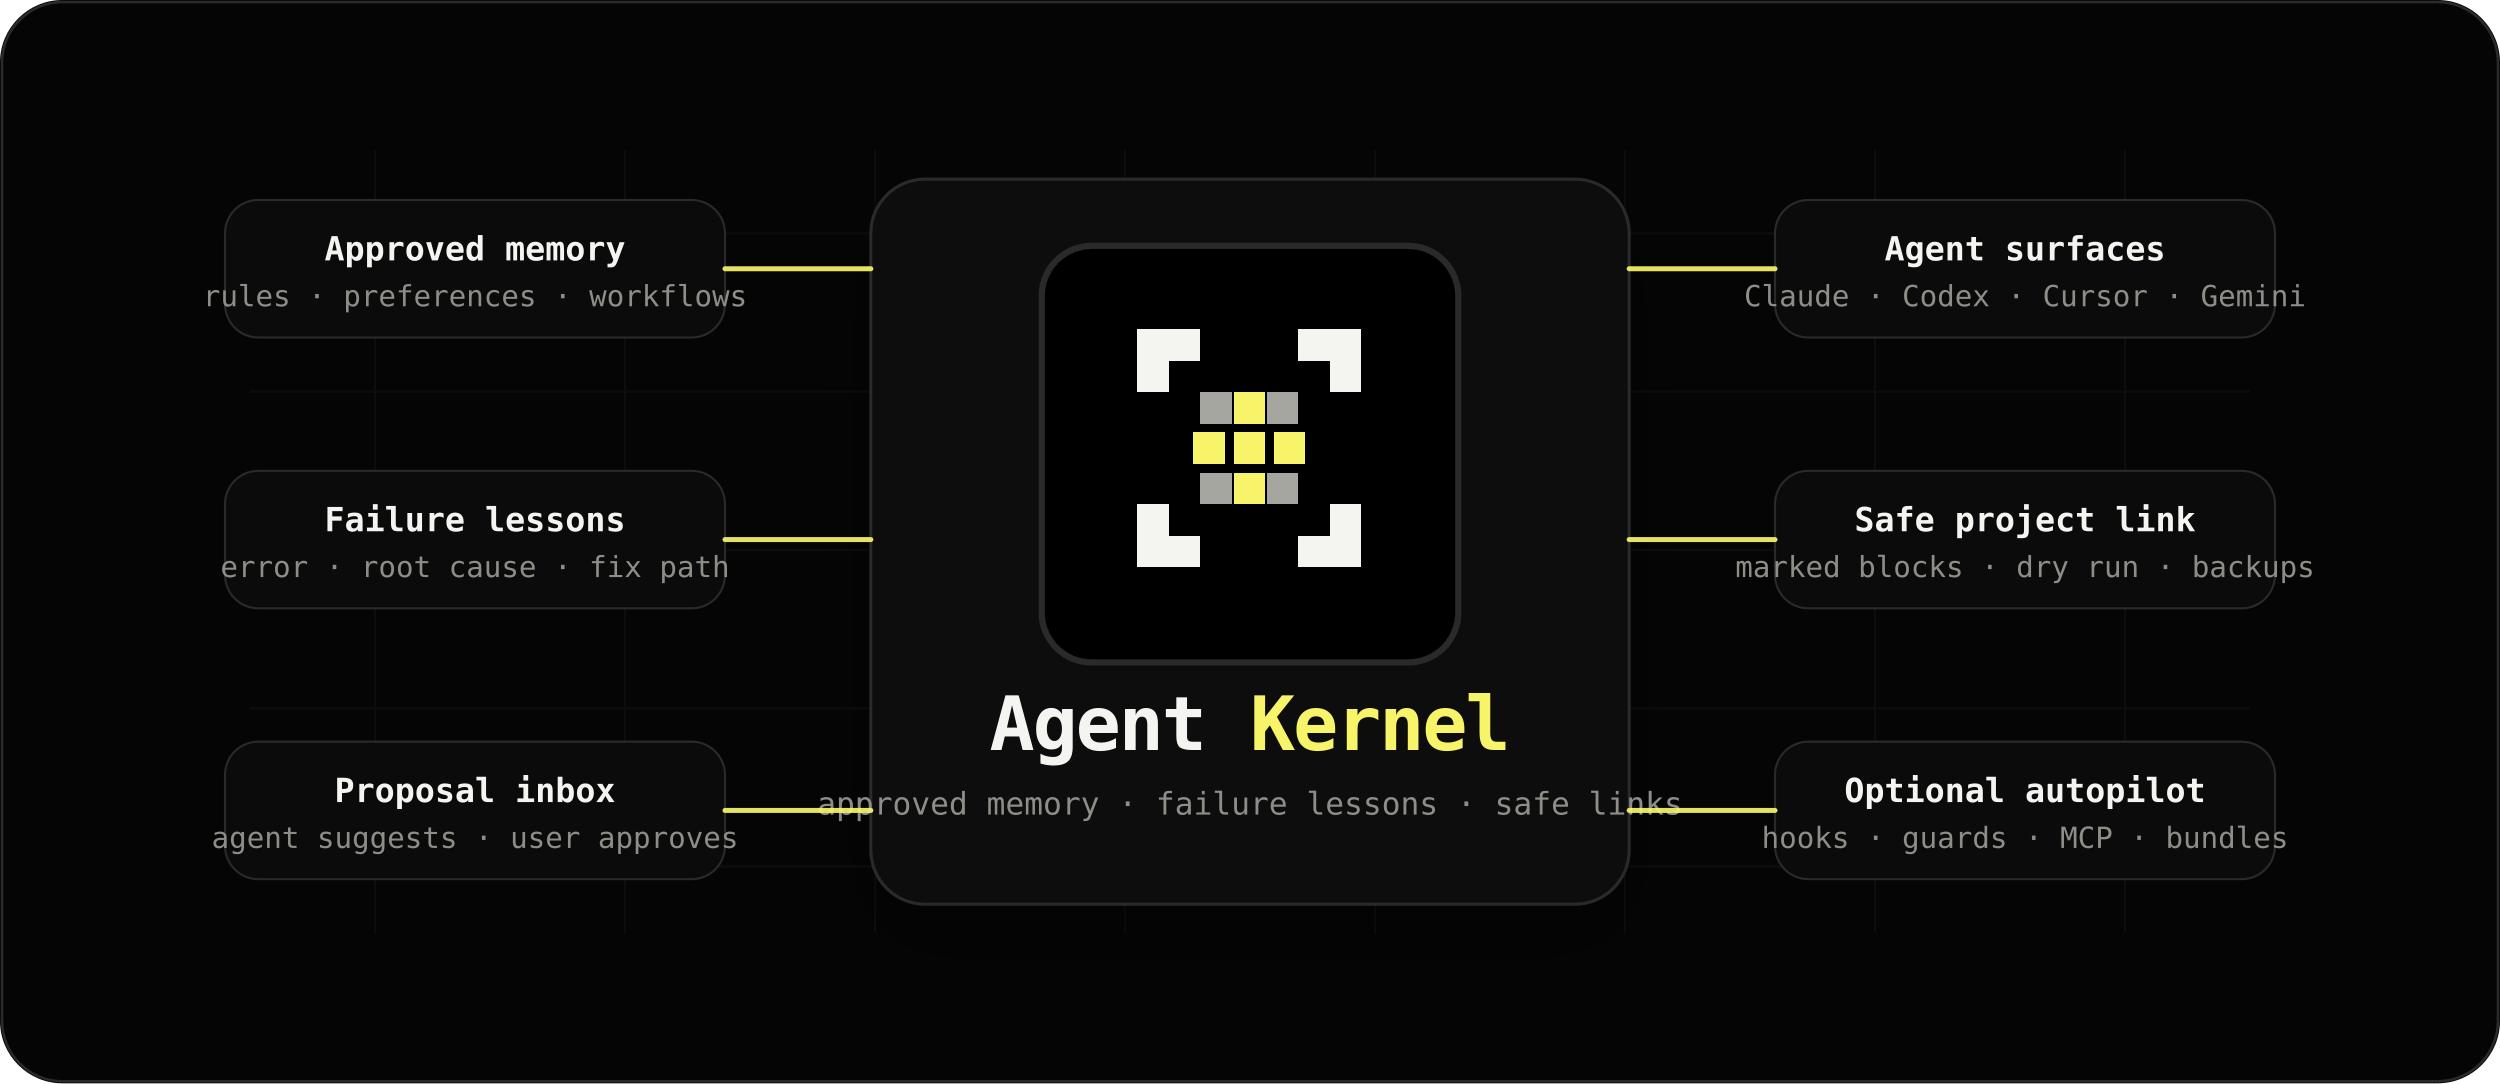
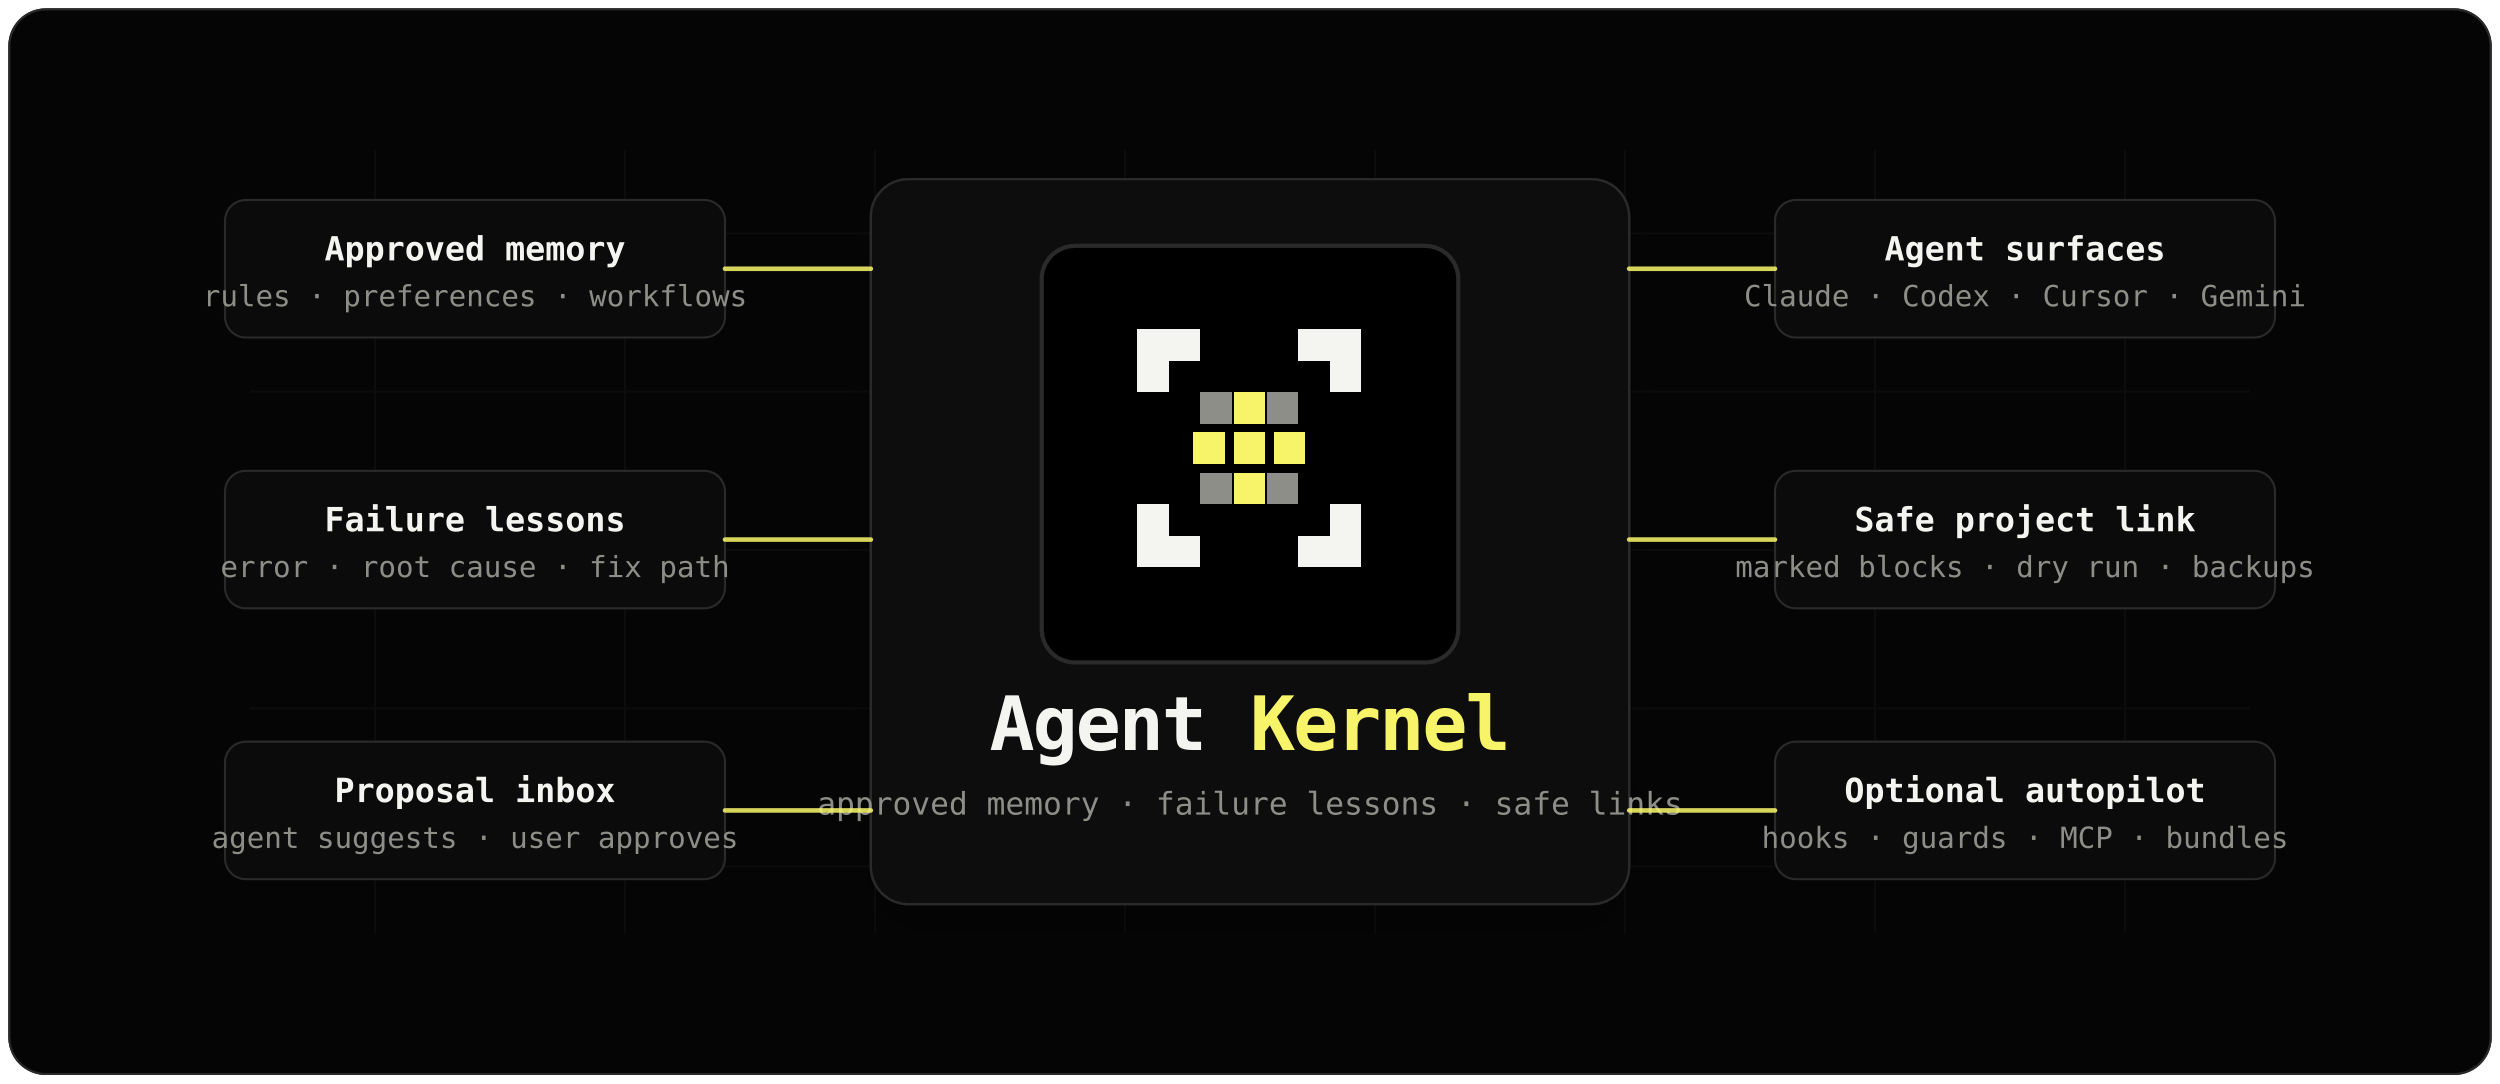
<svg xmlns="http://www.w3.org/2000/svg" width="1200" height="520" viewBox="0 0 1200 520" role="img" aria-labelledby="title desc">
  <defs>
    <style>
      .mono { font-family: 'JetBrains Mono', ui-monospace, SFMono-Regular, Menlo, Monaco, Consolas, monospace; }
    </style>
    <filter id="softShadow" x="-20%" y="-20%" width="140%" height="140%">
-       <feDropShadow dx="0" dy="18" stdDeviation="18" flood-color="#000000" flood-opacity="0.30" />
+       <feDropShadow dx="0" dy="12" stdDeviation="12" flood-color="#000000" flood-opacity="0.22" />
    </filter>
  </defs>
-   <rect width="1200" height="520" rx="30" fill="#050505" />
-   <rect x="1" y="1" width="1198" height="518" rx="29" fill="none" stroke="#2A2A2A" stroke-width="1.2" />
-   <g opacity="0.22" stroke="#2A2A2A" stroke-width="1">
+   <rect x="4" y="4" width="1192" height="512" rx="18" fill="#050505" />
+   <rect x="4.5" y="4.5" width="1191" height="511" rx="17.5" fill="none" stroke="#2A2A2A" stroke-width="1" />
+   <g opacity="0.18" stroke="#2A2A2A" stroke-width="1">
    <path d="M120 112h960M120 188h960M120 264h960M120 340h960M120 416h960" />
    <path d="M180 72v376M300 72v376M420 72v376M540 72v376M660 72v376M780 72v376M900 72v376M1020 72v376" />
  </g>
  <g filter="url(#softShadow)">
-     <rect x="418" y="86" width="364" height="348" rx="26" fill="#0B0B0B" stroke="#2A2A2A" stroke-width="1.5" />
-     <rect x="500" y="118" width="200" height="200" rx="24" fill="#050505" stroke="#2A2A2A" stroke-width="3" />
+     <rect x="418" y="86" width="364" height="348" rx="18" fill="#0B0B0B" stroke="#2A2A2A" stroke-width="1.2" />
+     <rect x="500" y="118" width="200" height="200" rx="16" fill="#050505" stroke="#2A2A2A" stroke-width="2" />
    <g shape-rendering="crispEdges" transform="translate(546 158) scale(.84)">
      <rect x="0" y="0" width="18" height="18" fill="#F4F4F1" />
      <rect x="18" y="0" width="18" height="18" fill="#F4F4F1" />
      <rect x="92" y="0" width="18" height="18" fill="#F4F4F1" />
      <rect x="110" y="0" width="18" height="18" fill="#F4F4F1" />
      <rect x="0" y="18" width="18" height="18" fill="#F4F4F1" />
      <rect x="110" y="18" width="18" height="18" fill="#F4F4F1" />
      <rect x="0" y="100" width="18" height="18" fill="#F4F4F1" />
      <rect x="110" y="100" width="18" height="18" fill="#F4F4F1" />
      <rect x="0" y="118" width="18" height="18" fill="#F4F4F1" />
      <rect x="18" y="118" width="18" height="18" fill="#F4F4F1" />
      <rect x="92" y="118" width="18" height="18" fill="#F4F4F1" />
      <rect x="110" y="118" width="18" height="18" fill="#F4F4F1" />
-       <rect x="36" y="36" width="18" height="18" fill="#A6A6A0" />
-       <rect x="74" y="36" width="18" height="18" fill="#A6A6A0" />
-       <rect x="36" y="82" width="18" height="18" fill="#A6A6A0" />
-       <rect x="74" y="82" width="18" height="18" fill="#A6A6A0" />
+       <rect x="36" y="36" width="18" height="18" fill="#8E8E88" />
+       <rect x="74" y="36" width="18" height="18" fill="#8E8E88" />
+       <rect x="36" y="82" width="18" height="18" fill="#8E8E88" />
+       <rect x="74" y="82" width="18" height="18" fill="#8E8E88" />
      <rect x="55" y="59" width="18" height="18" fill="#F8F46A" />
      <rect x="55" y="36" width="18" height="18" fill="#F8F46A" />
      <rect x="55" y="82" width="18" height="18" fill="#F8F46A" />
      <rect x="32" y="59" width="18" height="18" fill="#F8F46A" />
      <rect x="78" y="59" width="18" height="18" fill="#F8F46A" />
    </g>
    <g class="mono" text-anchor="middle">
      <text x="600" y="360" font-size="36" font-weight="650" fill="#F4F4F1" letter-spacing="-1">Agent <tspan fill="#F8F46A">Kernel</tspan>
      </text>
      <text x="600" y="391" font-size="15" font-weight="400" fill="#8E8E88">approved memory · failure lessons · safe links</text>
    </g>
  </g>
  <g class="mono" font-size="14">
    <g transform="translate(108 96)">
-       <rect width="240" height="66" rx="16" fill="#0B0B0B" stroke="#2A2A2A" />
+       <rect width="240" height="66" rx="10" fill="#0B0B0B" stroke="#2A2A2A" />
      <text x="120" y="29" text-anchor="middle" font-size="16" font-weight="650" fill="#F4F4F1">Approved memory</text>
      <text x="120" y="51" text-anchor="middle" fill="#8E8E88">rules · preferences · workflows</text>
    </g>
    <g transform="translate(108 226)">
-       <rect width="240" height="66" rx="16" fill="#0B0B0B" stroke="#2A2A2A" />
+       <rect width="240" height="66" rx="10" fill="#0B0B0B" stroke="#2A2A2A" />
      <text x="120" y="29" text-anchor="middle" font-size="16" font-weight="650" fill="#F4F4F1">Failure lessons</text>
      <text x="120" y="51" text-anchor="middle" fill="#8E8E88">error · root cause · fix path</text>
    </g>
    <g transform="translate(108 356)">
-       <rect width="240" height="66" rx="16" fill="#0B0B0B" stroke="#2A2A2A" />
+       <rect width="240" height="66" rx="10" fill="#0B0B0B" stroke="#2A2A2A" />
      <text x="120" y="29" text-anchor="middle" font-size="16" font-weight="650" fill="#F4F4F1">Proposal inbox</text>
      <text x="120" y="51" text-anchor="middle" fill="#8E8E88">agent suggests · user approves</text>
    </g>
    <g transform="translate(852 96)">
-       <rect width="240" height="66" rx="16" fill="#0B0B0B" stroke="#2A2A2A" />
+       <rect width="240" height="66" rx="10" fill="#0B0B0B" stroke="#2A2A2A" />
      <text x="120" y="29" text-anchor="middle" font-size="16" font-weight="650" fill="#F4F4F1">Agent surfaces</text>
      <text x="120" y="51" text-anchor="middle" fill="#8E8E88">Claude · Codex · Cursor · Gemini</text>
    </g>
    <g transform="translate(852 226)">
-       <rect width="240" height="66" rx="16" fill="#0B0B0B" stroke="#2A2A2A" />
+       <rect width="240" height="66" rx="10" fill="#0B0B0B" stroke="#2A2A2A" />
      <text x="120" y="29" text-anchor="middle" font-size="16" font-weight="650" fill="#F4F4F1">Safe project link</text>
      <text x="120" y="51" text-anchor="middle" fill="#8E8E88">marked blocks · dry run · backups</text>
    </g>
    <g transform="translate(852 356)">
-       <rect width="240" height="66" rx="16" fill="#0B0B0B" stroke="#2A2A2A" />
+       <rect width="240" height="66" rx="10" fill="#0B0B0B" stroke="#2A2A2A" />
      <text x="120" y="29" text-anchor="middle" font-size="16" font-weight="650" fill="#F4F4F1">Optional autopilot</text>
      <text x="120" y="51" text-anchor="middle" fill="#8E8E88">hooks · guards · MCP · bundles</text>
    </g>
  </g>
-   <g stroke="#F8F46A" stroke-width="2.4" fill="none" stroke-linecap="round" opacity="0.92">
+   <g stroke="#F8F46A" stroke-width="2.2" fill="none" stroke-linecap="round" opacity="0.86">
    <path d="M348 129H418" />
    <path d="M348 259H418" />
    <path d="M348 389H418" />
    <path d="M782 129H852" />
    <path d="M782 259H852" />
    <path d="M782 389H852" />
  </g>
</svg>
